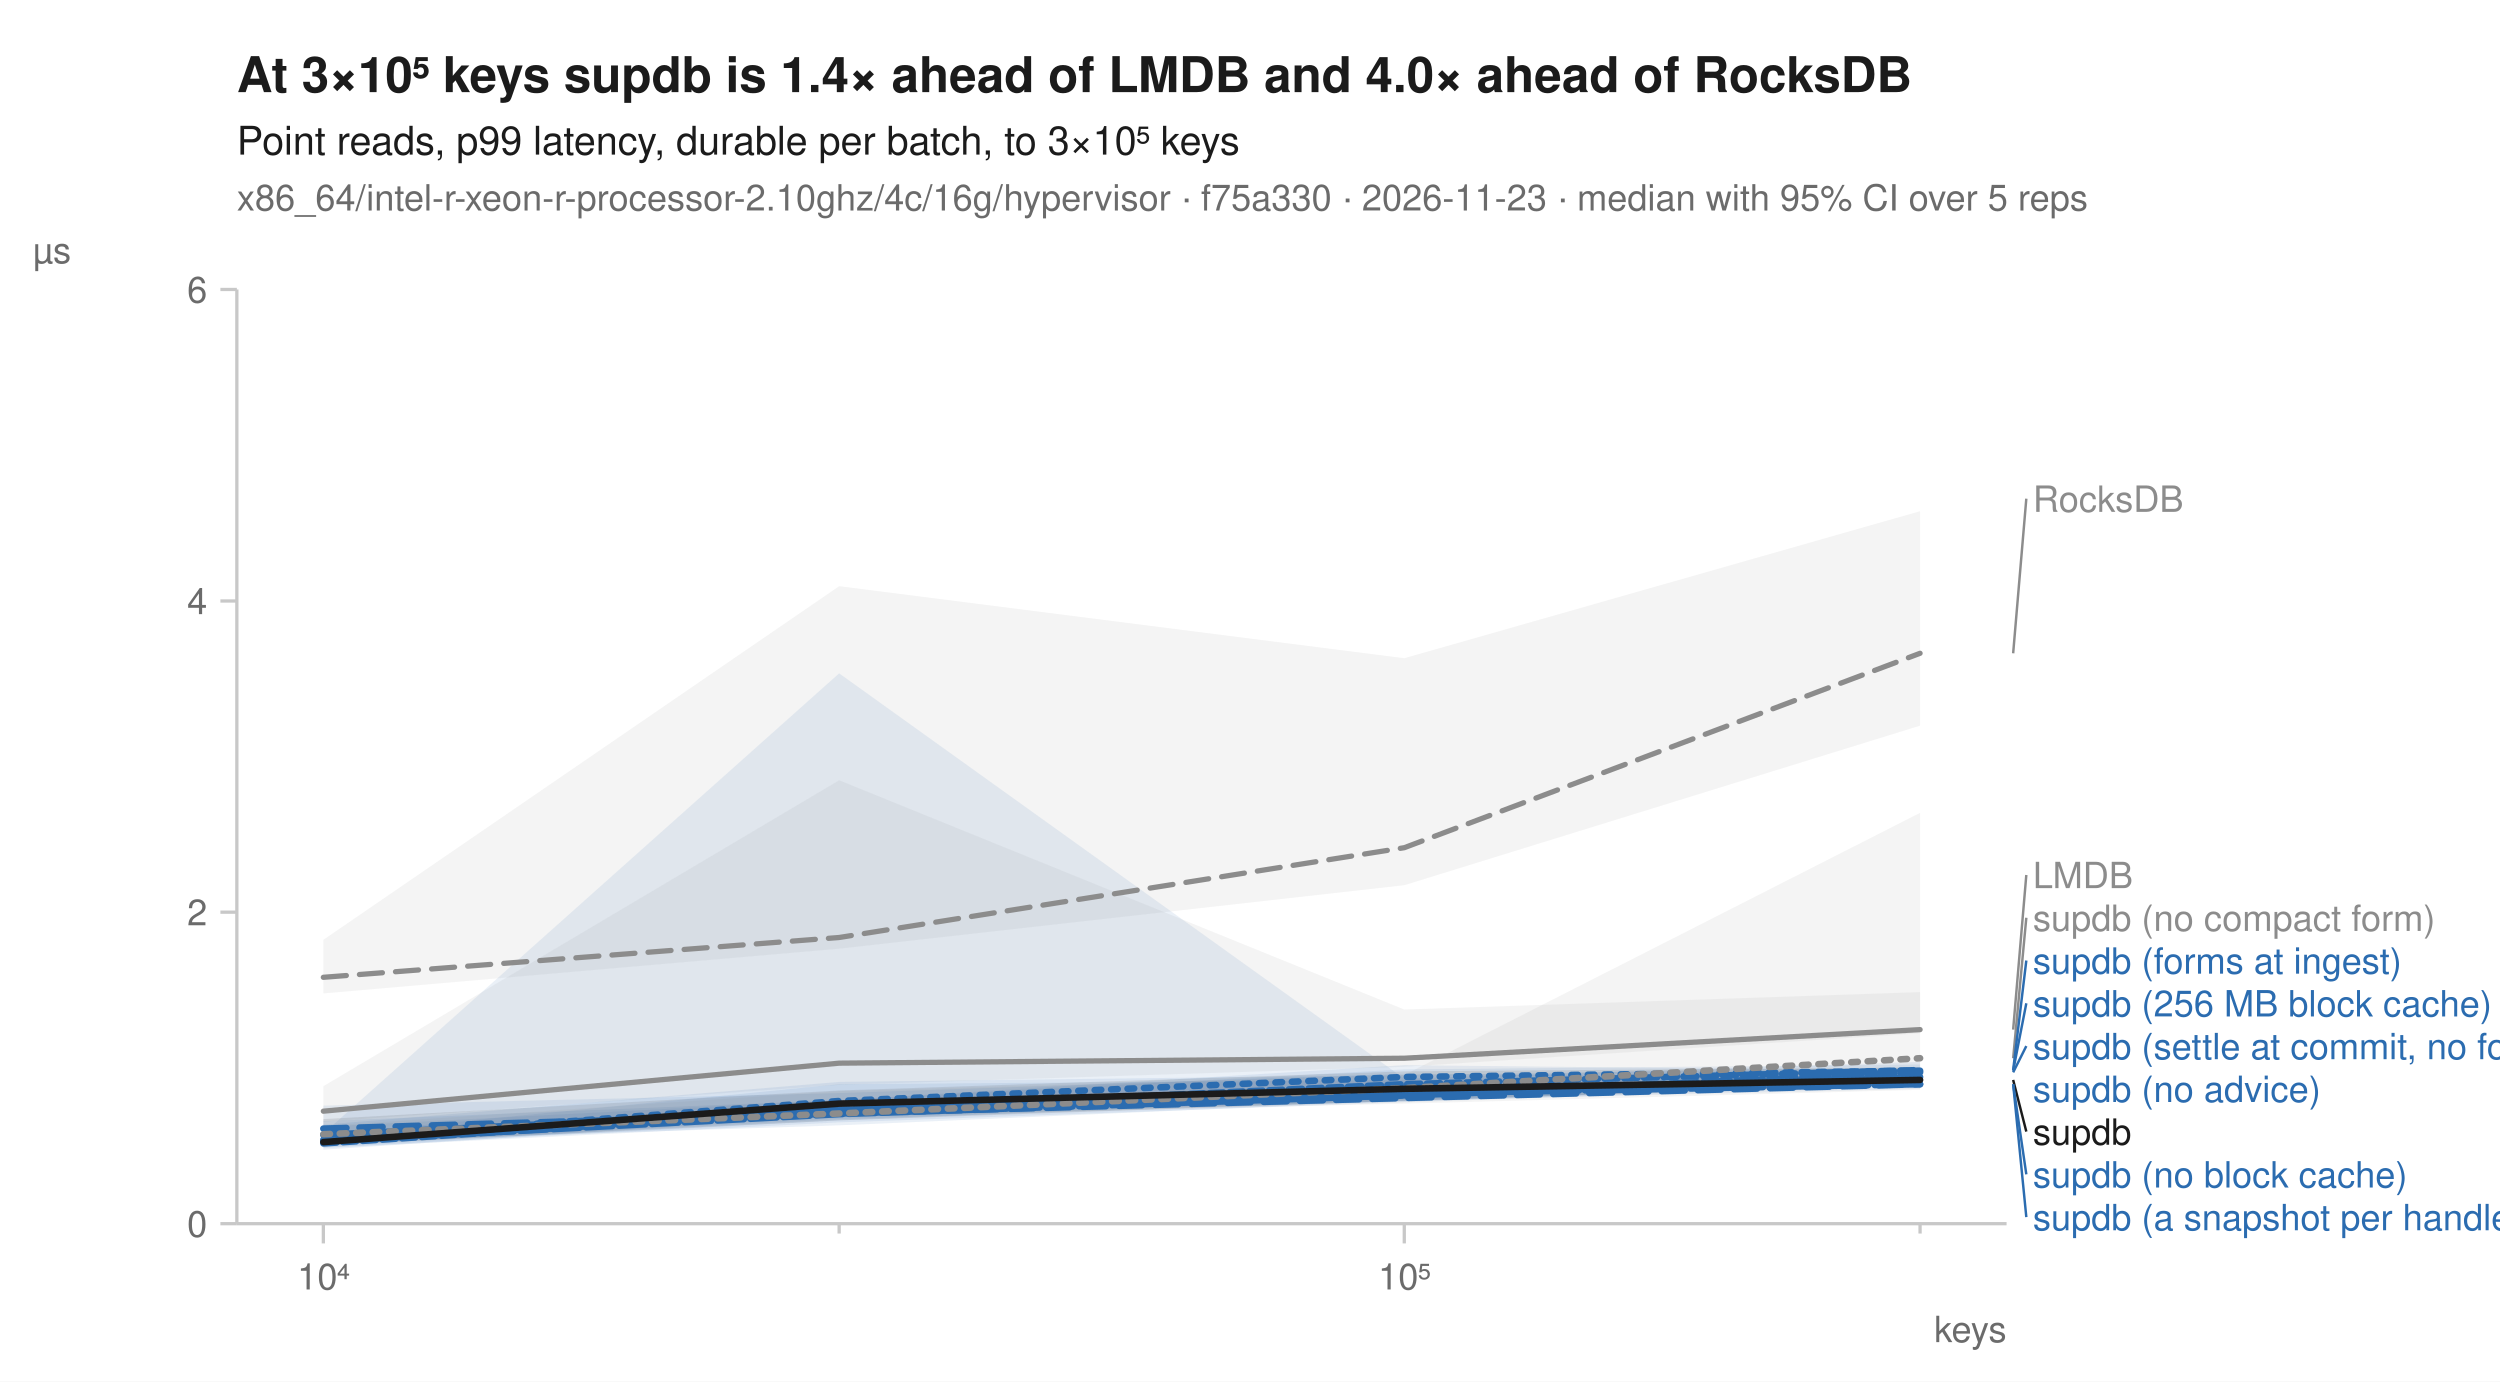
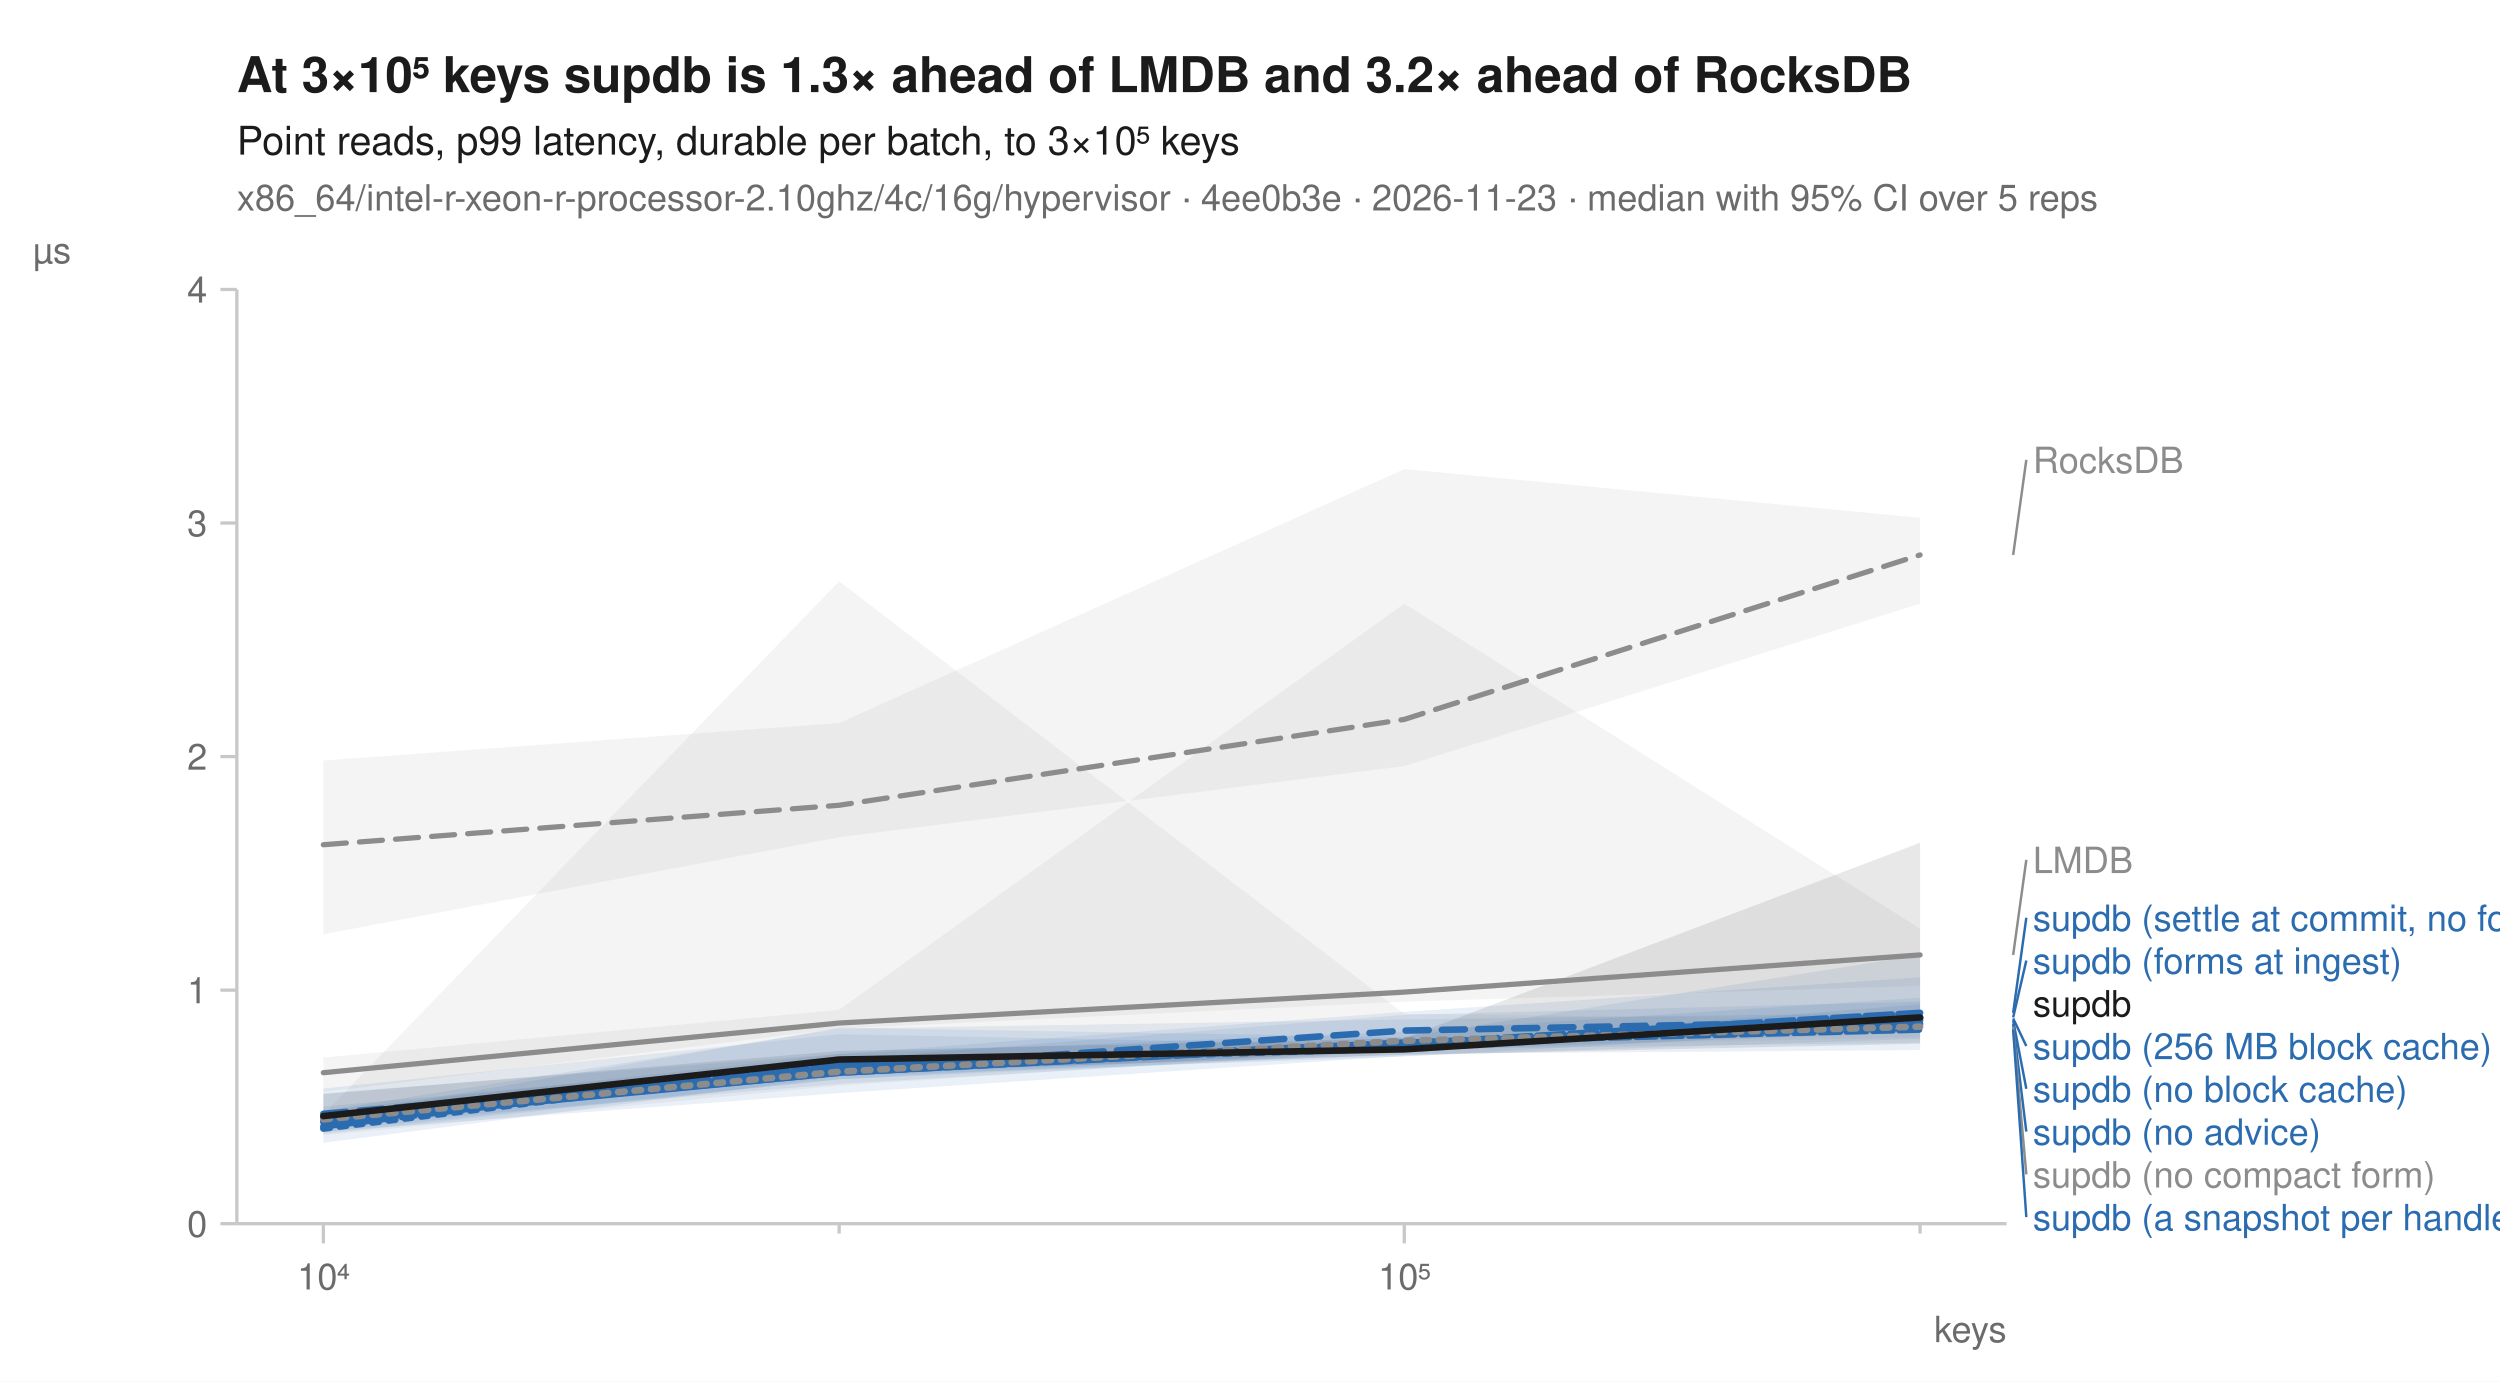
<svg xmlns="http://www.w3.org/2000/svg" width="760" height="420" viewBox="0 0 760 420" font-family="-apple-system, BlinkMacSystemFont, 'Segoe UI', Helvetica, Arial, sans-serif" fill="#1b1b1b">
  <rect width="760" height="420" fill="white" />
-   <text x="72" y="28" font-size="15" font-weight="600">At 3×10⁵ keys supdb is 1.4× ahead of LMDB and 4.0× ahead of RocksDB</text>
+   <text x="72" y="28" font-size="15" font-weight="600">At 3×10⁵ keys supdb is 1.3× ahead of LMDB and 3.2× ahead of RocksDB</text>
  <text x="72" y="47" font-size="12">Point reads, p99 latency, durable per batch, to 3×10⁵ keys</text>
-   <text x="72" y="64" font-size="11" fill="#6b6b6b">x86_64/intel-r-xeon-r-processor-2.10ghz/4c/16g/hypervisor · f75a330 · 2026-11-23 · median with 95% CI over 5 reps</text>
+   <text x="72" y="64" font-size="11" fill="#6b6b6b">x86_64/intel-r-xeon-r-processor-2.10ghz/4c/16g/hypervisor · 4ee0b3e · 2026-11-23 · median with 95% CI over 5 reps</text>
  <line x1="72" y1="372" x2="610" y2="372" stroke="#c8c8c8" stroke-width="1" />
  <line x1="72" y1="88" x2="72" y2="372" stroke="#c8c8c8" stroke-width="1" />
  <line x1="98.3" y1="372" x2="98.3" y2="378" stroke="#c8c8c8" stroke-width="1" />
  <text x="98.3" y="392" font-size="11" text-anchor="middle" fill="#6b6b6b">10⁴</text>
  <line x1="255.1" y1="372" x2="255.1" y2="375" stroke="#c8c8c8" stroke-width="1" />
  <line x1="426.9" y1="372" x2="426.9" y2="378" stroke="#c8c8c8" stroke-width="1" />
  <text x="426.9" y="392" font-size="11" text-anchor="middle" fill="#6b6b6b">10⁵</text>
  <line x1="583.7" y1="372" x2="583.7" y2="375" stroke="#c8c8c8" stroke-width="1" />
  <text x="610" y="408" font-size="11" text-anchor="end" fill="#6b6b6b">keys</text>
  <line x1="67" y1="372.0" x2="72" y2="372.0" stroke="#c8c8c8" stroke-width="1" />
  <text x="63" y="376.0" font-size="11" text-anchor="end" fill="#6b6b6b">0</text>
-   <line x1="67" y1="277.3" x2="72" y2="277.3" stroke="#c8c8c8" stroke-width="1" />
-   <text x="63" y="281.3" font-size="11" text-anchor="end" fill="#6b6b6b">2</text>
-   <line x1="67" y1="182.7" x2="72" y2="182.7" stroke="#c8c8c8" stroke-width="1" />
-   <text x="63" y="186.7" font-size="11" text-anchor="end" fill="#6b6b6b">4</text>
+   <line x1="67" y1="301.0" x2="72" y2="301.0" stroke="#c8c8c8" stroke-width="1" />
+   <text x="63" y="305.0" font-size="11" text-anchor="end" fill="#6b6b6b">1</text>
+   <line x1="67" y1="230.0" x2="72" y2="230.0" stroke="#c8c8c8" stroke-width="1" />
+   <text x="63" y="234.0" font-size="11" text-anchor="end" fill="#6b6b6b">2</text>
+   <line x1="67" y1="159.0" x2="72" y2="159.0" stroke="#c8c8c8" stroke-width="1" />
+   <text x="63" y="163.0" font-size="11" text-anchor="end" fill="#6b6b6b">3</text>
  <line x1="67" y1="88.0" x2="72" y2="88.0" stroke="#c8c8c8" stroke-width="1" />
-   <text x="63" y="92.0" font-size="11" text-anchor="end" fill="#6b6b6b">6</text>
+   <text x="63" y="92.0" font-size="11" text-anchor="end" fill="#6b6b6b">4</text>
  <text x="10" y="80" font-size="11" text-anchor="start" fill="#6b6b6b">µs</text>
-   <path d="M98.3,285.7 L255.1,178.2 L426.9,200.1 L583.7,155.4 L583.7,220.6 L426.9,269.1 L255.1,288.4 L98.3,302.0 Z" fill="#8c8c8c" fill-opacity="0.10" />
-   <path d="M98.3,330.2 L255.1,237.2 L426.9,306.9 L583.7,301.6 L583.7,314.1 L426.9,324.3 L255.1,329.8 L98.3,341.0 Z" fill="#8c8c8c" fill-opacity="0.10" />
-   <path d="M98.3,341.9 L255.1,328.9 L426.9,326.8 L583.7,324.5 L583.7,329.4 L426.9,334.9 L255.1,338.9 L98.3,348.0 Z" fill="#2b6cb0" fill-opacity="0.10" />
-   <path d="M98.3,336.1 L255.1,332.3 L426.9,326.4 L583.7,327.7 L583.7,331.0 L426.9,334.6 L255.1,342.1 L98.3,347.2 Z" fill="#2b6cb0" fill-opacity="0.10" />
-   <path d="M98.3,342.5 L255.1,334.4 L426.9,323.8 L583.7,325.5 L583.7,329.3 L426.9,334.6 L255.1,339.1 L98.3,349.5 Z" fill="#2b6cb0" fill-opacity="0.10" />
-   <path d="M98.3,345.0 L255.1,329.6 L426.9,328.3 L583.7,325.3 L583.7,329.8 L426.9,335.1 L255.1,341.2 L98.3,349.0 Z" fill="#2b6cb0" fill-opacity="0.10" />
-   <path d="M98.3,344.6 L255.1,204.7 L426.9,327.9 L583.7,322.8 L583.7,329.4 L426.9,334.7 L255.1,340.2 L98.3,348.2 Z" fill="#2b6cb0" fill-opacity="0.10" />
-   <path d="M98.3,340.8 L255.1,334.4 L426.9,325.1 L583.7,323.6 L583.7,329.1 L426.9,333.6 L255.1,340.6 L98.3,348.8 Z" fill="#2b6cb0" fill-opacity="0.10" />
-   <path d="M98.3,342.3 L255.1,331.7 L426.9,326.8 L583.7,247.1 L583.7,331.3 L426.9,335.5 L255.1,339.5 L98.3,348.3 Z" fill="#8c8c8c" fill-opacity="0.10" />
-   <path d="M98.3,340.2 L255.1,331.5 L426.9,325.7 L583.7,324.5 L583.7,329.6 L426.9,334.6 L255.1,340.6 L98.3,348.2 Z" fill="#1b1b1b" fill-opacity="0.10" />
-   <path d="M98.3,297.1 L255.1,285.0 L426.9,257.7 L583.7,198.6 " fill="none" stroke="#8c8c8c" stroke-width="1.6" stroke-linejoin="round" stroke-linecap="round" stroke-dasharray="7,4" />
-   <path d="M98.3,337.8 L255.1,323.2 L426.9,321.7 L583.7,313.0 " fill="none" stroke="#8c8c8c" stroke-width="1.6" stroke-linejoin="round" stroke-linecap="round" />
-   <path d="M98.3,346.5 L255.1,334.7 L426.9,327.4 L583.7,325.5 " fill="none" stroke="#2b6cb0" stroke-width="2" stroke-linejoin="round" stroke-linecap="round" stroke-dasharray="2,3" />
-   <path d="M98.3,343.1 L255.1,338.5 L426.9,333.8 L583.7,329.6 " fill="none" stroke="#2b6cb0" stroke-width="2" stroke-linejoin="round" stroke-linecap="round" stroke-dasharray="7,4" />
-   <path d="M98.3,345.0 L255.1,337.4 L426.9,333.0 L583.7,327.4 " fill="none" stroke="#2b6cb0" stroke-width="2" stroke-linejoin="round" stroke-linecap="round" />
-   <path d="M98.3,346.9 L255.1,337.6 L426.9,332.5 L583.7,329.6 " fill="none" stroke="#2b6cb0" stroke-width="2" stroke-linejoin="round" stroke-linecap="round" stroke-dasharray="6,2" />
-   <path d="M98.3,346.9 L255.1,338.7 L426.9,333.0 L583.7,326.0 " fill="none" stroke="#2b6cb0" stroke-width="2" stroke-linejoin="round" stroke-linecap="round" stroke-dasharray="8,2" />
-   <path d="M98.3,347.6 L255.1,337.4 L426.9,329.6 L583.7,325.3 " fill="none" stroke="#2b6cb0" stroke-width="2" stroke-linejoin="round" stroke-linecap="round" stroke-dasharray="4,2" />
-   <path d="M98.3,344.8 L255.1,338.5 L426.9,330.8 L583.7,321.7 " fill="none" stroke="#8c8c8c" stroke-width="2" stroke-linejoin="round" stroke-linecap="round" stroke-dasharray="2,3" />
-   <path d="M98.3,347.2 L255.1,335.5 L426.9,331.0 L583.7,328.3 " fill="none" stroke="#1b1b1b" stroke-width="2" stroke-linejoin="round" stroke-linecap="round" />
-   <line x1="612.0" y1="198.6" x2="616.0" y2="151.6" stroke="#8c8c8c" stroke-width="0.75" />
-   <text x="618.0" y="155.6" font-size="11" fill="#8c8c8c">RocksDB</text>
-   <line x1="612.0" y1="313.0" x2="616.0" y2="266.0" stroke="#8c8c8c" stroke-width="0.75" />
-   <text x="618.0" y="270.0" font-size="11" fill="#8c8c8c">LMDB</text>
-   <line x1="612.0" y1="321.7" x2="616.0" y2="279.0" stroke="#8c8c8c" stroke-width="0.75" />
-   <text x="618.0" y="283.0" font-size="11" fill="#8c8c8c">supdb (no compact form)</text>
-   <line x1="612.0" y1="325.3" x2="616.0" y2="292.0" stroke="#2b6cb0" stroke-width="0.75" />
+   <path d="M98.3,231.2 L255.1,219.8 L426.9,142.6 L583.7,157.4 L583.7,183.5 L426.9,232.9 L255.1,254.5 L98.3,284.0 Z" fill="#8c8c8c" fill-opacity="0.10" />
+   <path d="M98.3,321.5 L255.1,307.0 L426.9,183.5 L583.7,282.3 L583.7,299.7 L426.9,304.5 L255.1,312.7 L98.3,332.0 Z" fill="#8c8c8c" fill-opacity="0.10" />
+   <path d="M98.3,332.3 L255.1,320.4 L426.9,313.6 L583.7,303.3 L583.7,312.4 L426.9,321.2 L255.1,327.2 L98.3,347.4 Z" fill="#2b6cb0" fill-opacity="0.10" />
+   <path d="M98.3,336.4 L255.1,322.1 L426.9,308.5 L583.7,304.5 L583.7,315.8 L426.9,321.0 L255.1,332.3 L98.3,344.1 Z" fill="#2b6cb0" fill-opacity="0.10" />
+   <path d="M98.3,339.6 L255.1,312.4 L426.9,315.3 L583.7,290.3 L583.7,317.0 L426.9,319.0 L255.1,328.1 L98.3,344.7 Z" fill="#2b6cb0" fill-opacity="0.10" />
+   <path d="M98.3,337.7 L255.1,312.7 L426.9,309.9 L583.7,307.9 L583.7,313.9 L426.9,319.5 L255.1,326.9 L98.3,341.8 Z" fill="#2b6cb0" fill-opacity="0.10" />
+   <path d="M98.3,337.6 L255.1,320.4 L426.9,307.6 L583.7,297.1 L583.7,310.4 L426.9,319.5 L255.1,329.5 L98.3,342.7 Z" fill="#2b6cb0" fill-opacity="0.10" />
+   <path d="M98.3,330.9 L255.1,314.4 L426.9,317.8 L583.7,305.3 L583.7,319.2 L426.9,320.4 L255.1,328.1 L98.3,344.0 Z" fill="#2b6cb0" fill-opacity="0.10" />
+   <path d="M98.3,338.8 L255.1,176.7 L426.9,308.2 L583.7,310.2 L583.7,315.3 L426.9,318.7 L255.1,330.0 L98.3,345.1 Z" fill="#8c8c8c" fill-opacity="0.10" />
+   <path d="M98.3,332.6 L255.1,319.5 L426.9,315.6 L583.7,256.2 L583.7,317.3 L426.9,320.7 L255.1,326.1 L98.3,341.0 Z" fill="#1b1b1b" fill-opacity="0.10" />
+   <path d="M98.3,256.8 L255.1,244.8 L426.9,218.7 L583.7,168.7 " fill="none" stroke="#8c8c8c" stroke-width="1.6" stroke-linejoin="round" stroke-linecap="round" stroke-dasharray="7,4" />
+   <path d="M98.3,326.1 L255.1,311.0 L426.9,301.6 L583.7,290.3 " fill="none" stroke="#8c8c8c" stroke-width="1.6" stroke-linejoin="round" stroke-linecap="round" />
+   <path d="M98.3,343.1 L255.1,323.8 L426.9,318.7 L583.7,309.6 " fill="none" stroke="#2b6cb0" stroke-width="2" stroke-linejoin="round" stroke-linecap="round" stroke-dasharray="2,3" />
+   <path d="M98.3,338.6 L255.1,325.2 L426.9,313.3 L583.7,310.2 " fill="none" stroke="#2b6cb0" stroke-width="2" stroke-linejoin="round" stroke-linecap="round" stroke-dasharray="7,4" />
+   <path d="M98.3,341.1 L255.1,326.1 L426.9,317.0 L583.7,311.3 " fill="none" stroke="#2b6cb0" stroke-width="2" stroke-linejoin="round" stroke-linecap="round" />
+   <path d="M98.3,339.6 L255.1,324.9 L426.9,317.0 L583.7,313.0 " fill="none" stroke="#2b6cb0" stroke-width="2" stroke-linejoin="round" stroke-linecap="round" stroke-dasharray="6,2" />
+   <path d="M98.3,340.7 L255.1,326.1 L426.9,317.3 L583.7,307.9 " fill="none" stroke="#2b6cb0" stroke-width="2" stroke-linejoin="round" stroke-linecap="round" stroke-dasharray="8,2" />
+   <path d="M98.3,342.4 L255.1,323.5 L426.9,318.4 L583.7,309.3 " fill="none" stroke="#2b6cb0" stroke-width="2" stroke-linejoin="round" stroke-linecap="round" stroke-dasharray="4,2" />
+   <path d="M98.3,340.3 L255.1,325.8 L426.9,316.4 L583.7,312.1 " fill="none" stroke="#8c8c8c" stroke-width="2" stroke-linejoin="round" stroke-linecap="round" stroke-dasharray="2,3" />
+   <path d="M98.3,339.3 L255.1,322.1 L426.9,319.0 L583.7,309.3 " fill="none" stroke="#1b1b1b" stroke-width="2" stroke-linejoin="round" stroke-linecap="round" />
+   <line x1="612.0" y1="168.7" x2="616.0" y2="139.8" stroke="#8c8c8c" stroke-width="0.75" />
+   <text x="618.0" y="143.8" font-size="11" fill="#8c8c8c">RocksDB</text>
+   <line x1="612.0" y1="290.3" x2="616.0" y2="261.4" stroke="#8c8c8c" stroke-width="0.75" />
+   <text x="618.0" y="265.4" font-size="11" fill="#8c8c8c">LMDB</text>
+   <line x1="612.0" y1="307.9" x2="616.0" y2="279.0" stroke="#2b6cb0" stroke-width="0.75" />
+   <text x="618.0" y="283.0" font-size="11" fill="#2b6cb0">supdb (settle at commit, no forms)</text>
+   <line x1="612.0" y1="309.3" x2="616.0" y2="292.0" stroke="#2b6cb0" stroke-width="0.75" />
  <text x="618.0" y="296.0" font-size="11" fill="#2b6cb0">supdb (forms at ingest)</text>
-   <line x1="612.0" y1="325.5" x2="616.0" y2="305.0" stroke="#2b6cb0" stroke-width="0.75" />
-   <text x="618.0" y="309.0" font-size="11" fill="#2b6cb0">supdb (256 MB block cache)</text>
-   <line x1="612.0" y1="326.0" x2="616.0" y2="318.0" stroke="#2b6cb0" stroke-width="0.75" />
-   <text x="618.0" y="322.0" font-size="11" fill="#2b6cb0">supdb (settle at commit, no forms)</text>
-   <text x="618.0" y="335.0" font-size="11" fill="#2b6cb0">supdb (no advice)</text>
-   <line x1="612.0" y1="328.3" x2="616.0" y2="344.0" stroke="#1b1b1b" stroke-width="0.75" />
-   <text x="618.0" y="348.0" font-size="11" fill="#1b1b1b">supdb</text>
-   <line x1="612.0" y1="329.6" x2="616.0" y2="357.0" stroke="#2b6cb0" stroke-width="0.75" />
-   <text x="618.0" y="361.0" font-size="11" fill="#2b6cb0">supdb (no block cache)</text>
-   <line x1="612.0" y1="329.6" x2="616.0" y2="370.0" stroke="#2b6cb0" stroke-width="0.75" />
+   <text x="618.0" y="309.0" font-size="11" fill="#1b1b1b">supdb</text>
+   <line x1="612.0" y1="309.6" x2="616.0" y2="318.0" stroke="#2b6cb0" stroke-width="0.75" />
+   <text x="618.0" y="322.0" font-size="11" fill="#2b6cb0">supdb (256 MB block cache)</text>
+   <line x1="612.0" y1="310.2" x2="616.0" y2="331.0" stroke="#2b6cb0" stroke-width="0.75" />
+   <text x="618.0" y="335.0" font-size="11" fill="#2b6cb0">supdb (no block cache)</text>
+   <line x1="612.0" y1="311.3" x2="616.0" y2="344.0" stroke="#2b6cb0" stroke-width="0.75" />
+   <text x="618.0" y="348.0" font-size="11" fill="#2b6cb0">supdb (no advice)</text>
+   <line x1="612.0" y1="312.1" x2="616.0" y2="357.0" stroke="#8c8c8c" stroke-width="0.75" />
+   <text x="618.0" y="361.0" font-size="11" fill="#8c8c8c">supdb (no compact form)</text>
+   <line x1="612.0" y1="313.0" x2="616.0" y2="370.0" stroke="#2b6cb0" stroke-width="0.75" />
  <text x="618.0" y="374.0" font-size="11" fill="#2b6cb0">supdb (a snapshot per handle)</text>
</svg>
